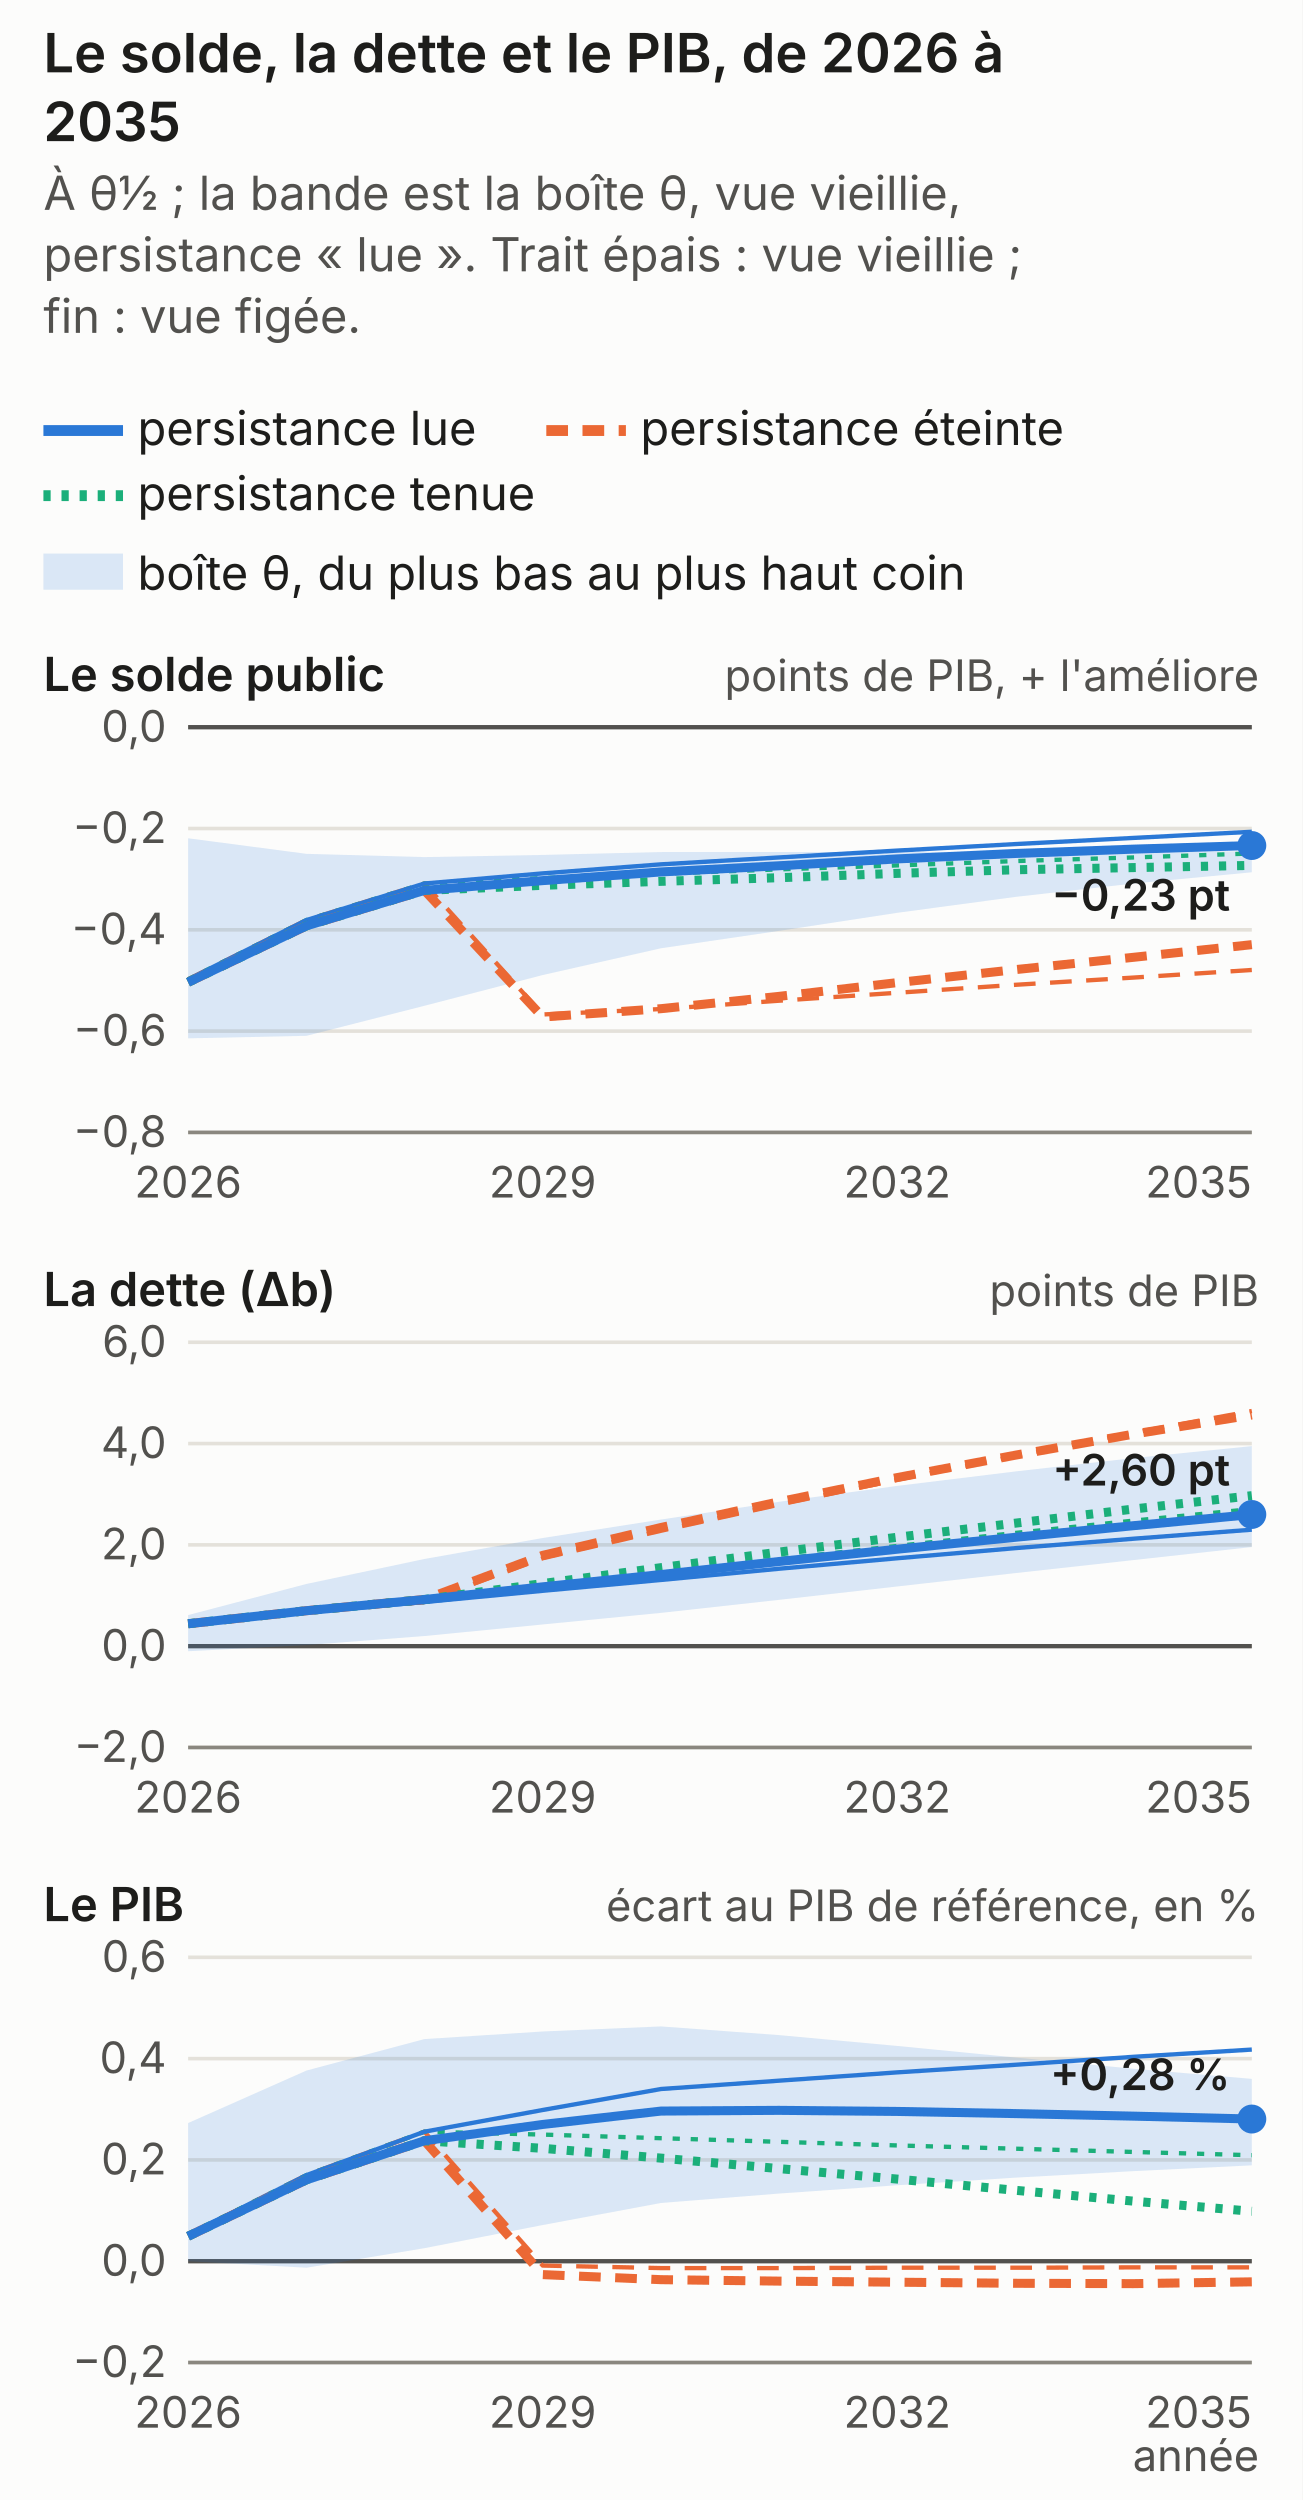
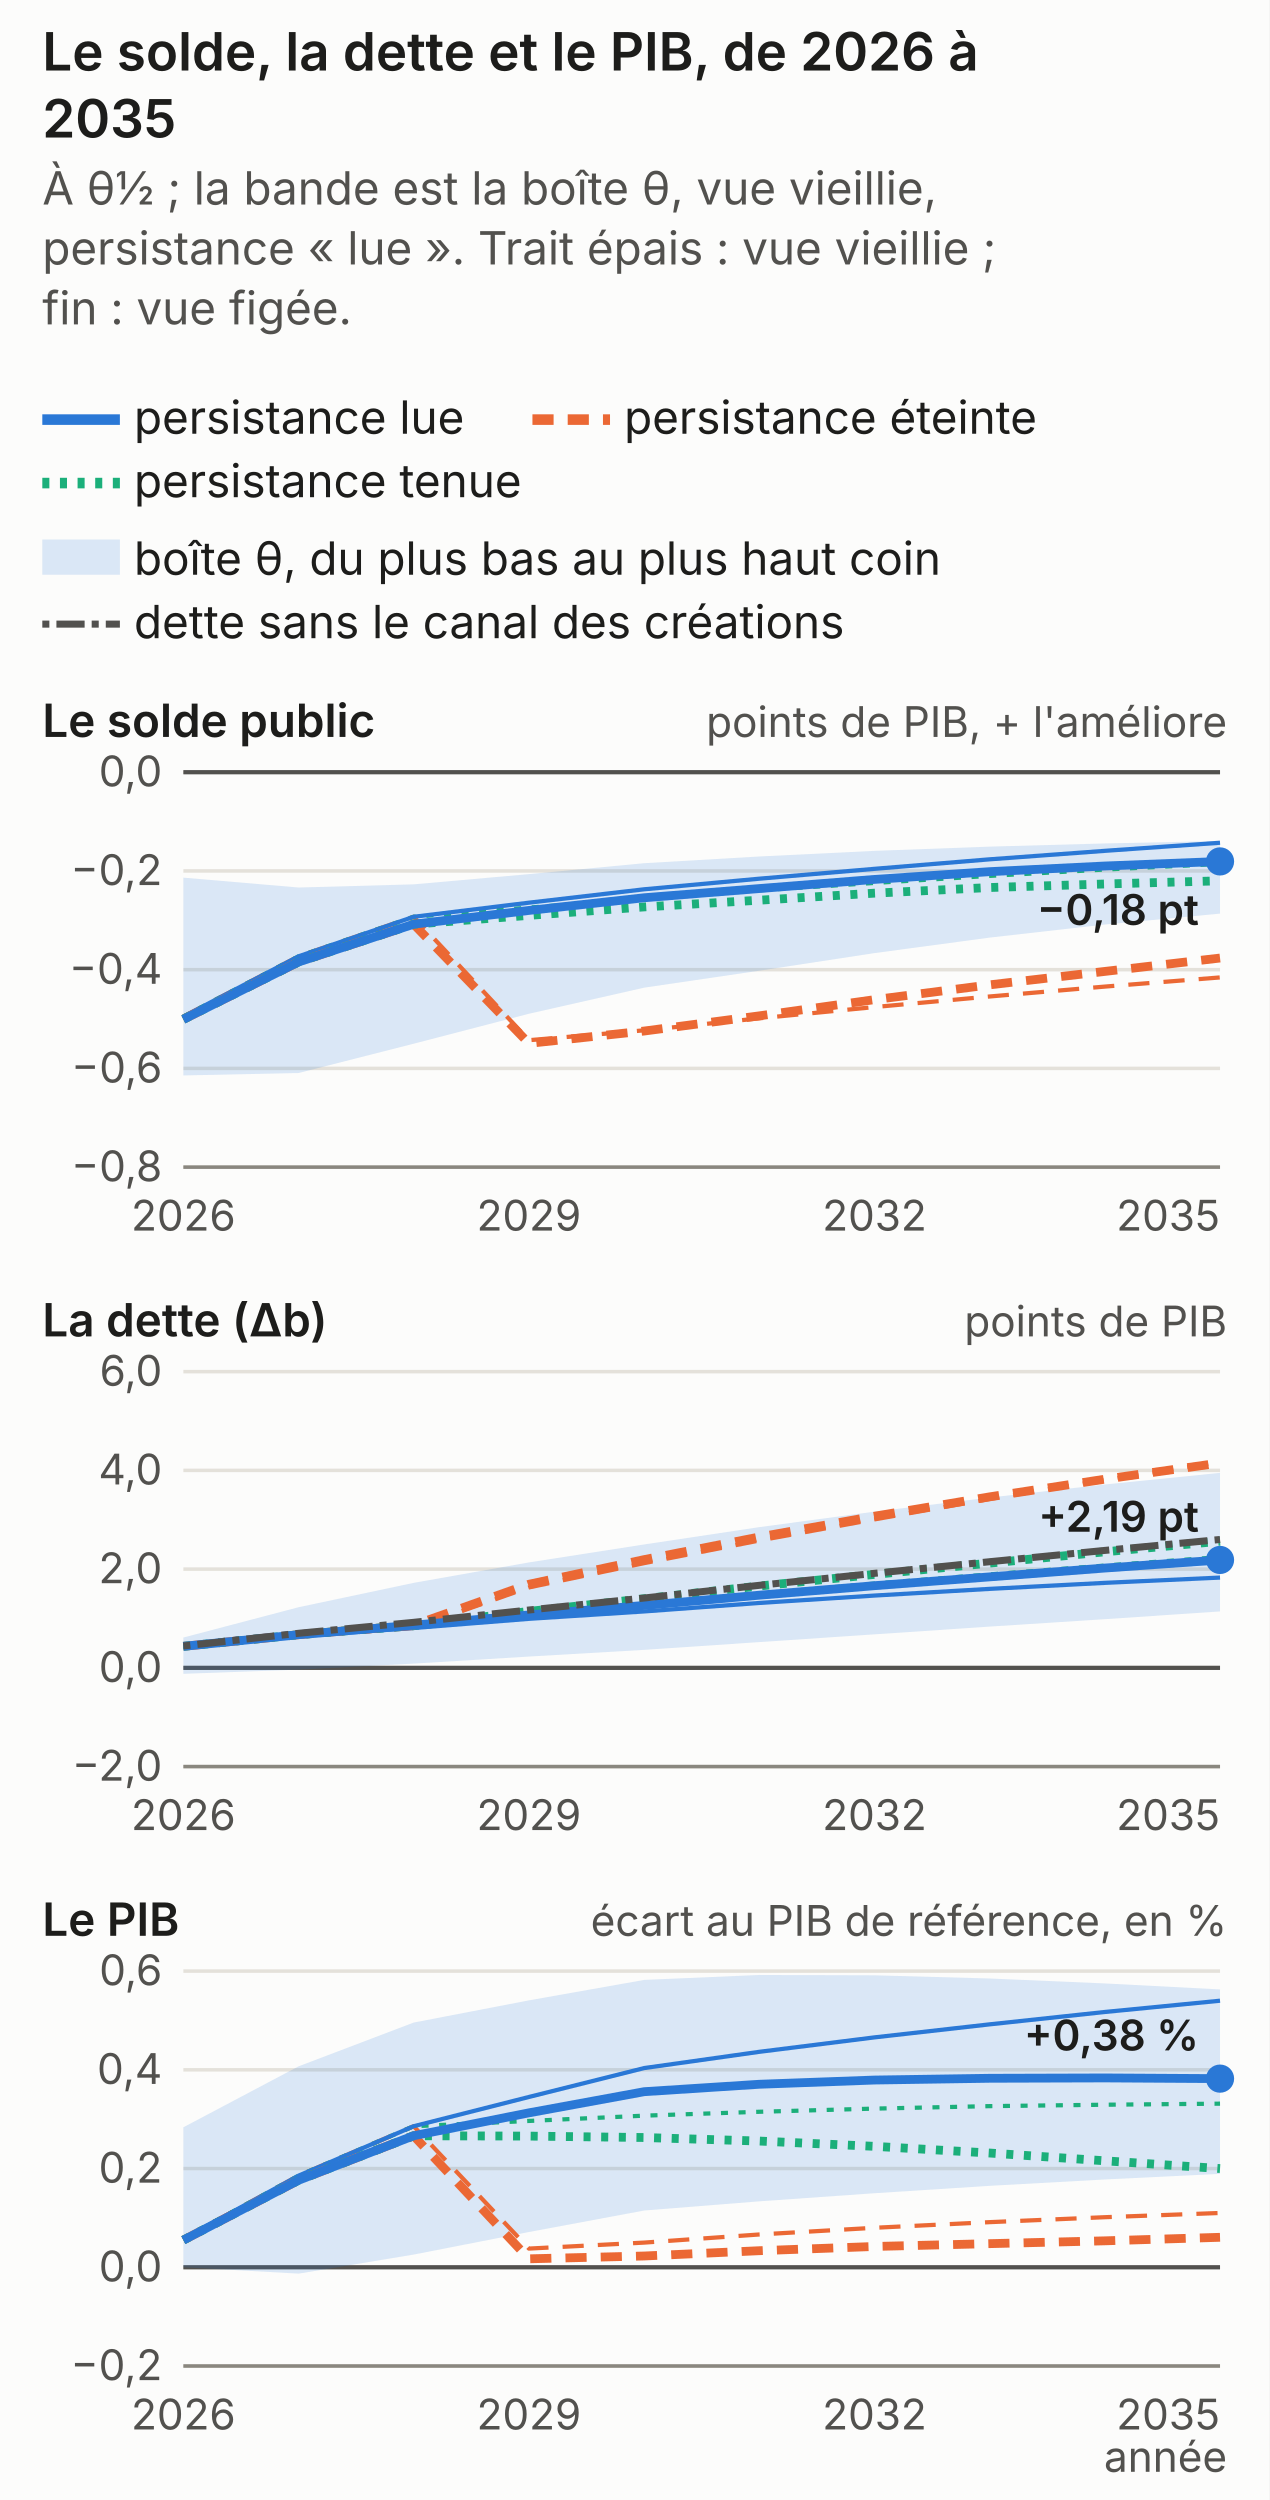
- <svg xmlns="http://www.w3.org/2000/svg" viewBox="0 0 360 691" width="360" height="691" role="img" aria-labelledby="pres2027_tondelier_programme-trajectoire-t pres2027_tondelier_programme-trajectoire-d" font-size="13">
+ <svg xmlns="http://www.w3.org/2000/svg" viewBox="0 0 360 709" width="360" height="709" role="img" aria-labelledby="pres2027_tondelier_programme-trajectoire-t pres2027_tondelier_programme-trajectoire-d" font-size="13">
  <style>.g-fond{fill:#fcfcfb}.g-encre{fill:#1d1d1b}.g-doux{fill:#52514e}
.g-axe{stroke:#8a877f}.g-grille{stroke:#e4e1da}.g-zero{stroke:#52514e}
.g-s1{stroke:#2a78d6}.g-s2{stroke:#eb6834}.g-s3{stroke:#1baf7a}.g-s4{stroke:#6250d6}
.g-f1{fill:#2a78d6}.g-f2{fill:#eb6834}.g-f3{fill:#1baf7a}.g-f4{fill:#6250d6}
.g-bande{fill:#2a78d6;fill-opacity:.16}.g-plus{fill:#2a78d6}.g-moins{fill:#e34948}
.g-total{fill:#52514e}.g-lien{stroke:#8a877f}.g-sur{fill:#ffffff}
@media (prefers-color-scheme: dark){
.g-fond{fill:#1a1a19}.g-encre{fill:#ece9e2}.g-doux{fill:#c3c2b7}
.g-axe{stroke:#8f8b80}.g-grille{stroke:#33322f}.g-zero{stroke:#c3c2b7}
.g-s1{stroke:#3987e5}.g-s2{stroke:#d95926}.g-s3{stroke:#199e70}.g-s4{stroke:#9085e9}
.g-f1{fill:#3987e5}.g-f2{fill:#d95926}.g-f3{fill:#199e70}.g-f4{fill:#9085e9}
.g-bande{fill:#3987e5;fill-opacity:.24}.g-plus{fill:#3987e5}.g-moins{fill:#e66767}
.g-total{fill:#6b6862}.g-lien{stroke:#8f8b80}}
text{font-family:system-ui,-apple-system,"Segoe UI",sans-serif}</style>
-   <rect class="g-fond" fill="#fcfcfb" x="0" y="0" width="360" height="691" />
+   <rect class="g-fond" fill="#fcfcfb" x="0" y="0" width="360" height="709" />
  <text class="g-encre" fill="#1d1d1b" x="12" y="20" text-anchor="start" font-size="15" font-weight="600">Le solde, la dette et le PIB, de 2026 à</text>
  <text class="g-encre" fill="#1d1d1b" x="12" y="39" text-anchor="start" font-size="15" font-weight="600">2035</text>
  <text class="g-doux" fill="#52514e" x="12" y="58" text-anchor="start">À θ½ ; la bande est la boîte θ, vue vieillie,</text>
  <text class="g-doux" fill="#52514e" x="12" y="75" text-anchor="start">persistance « lue ». Trait épais : vue vieillie ;</text>
  <text class="g-doux" fill="#52514e" x="12" y="92" text-anchor="start">fin : vue figée.</text>
  <line class="g-s1" stroke="#2a78d6" stroke-width="3" x1="12" y1="119" x2="34" y2="119" />
  <text class="g-encre" fill="#1d1d1b" x="38" y="123" text-anchor="start">persistance lue</text>
  <line class="g-s2" stroke="#eb6834" stroke-width="3" stroke-dasharray="6 4" x1="151" y1="119" x2="173" y2="119" />
  <text class="g-encre" fill="#1d1d1b" x="177" y="123" text-anchor="start">persistance éteinte</text>
  <line class="g-s3" stroke="#1baf7a" stroke-width="3" stroke-dasharray="2 3" x1="12" y1="137" x2="34" y2="137" />
  <text class="g-encre" fill="#1d1d1b" x="38" y="141" text-anchor="start">persistance tenue</text>
  <rect class="g-bande" fill="#2a78d6" fill-opacity=".16" x="12" y="153" width="22" height="10" />
  <text class="g-encre" fill="#1d1d1b" x="38" y="163" text-anchor="start">boîte θ, du plus bas au plus haut coin</text>
-   <text class="g-encre" fill="#1d1d1b" x="12" y="191" text-anchor="start" font-weight="600">Le solde public</text>
-   <text class="g-doux" fill="#52514e" x="348" y="191" text-anchor="end" font-size="12">points de PIB, + l'améliore</text>
-   <line class="g-grille" stroke="#e4e1da" stroke-width="1" x1="52" y1="313" x2="346" y2="313" />
-   <text class="g-doux" fill="#52514e" x="46" y="317" text-anchor="end" font-size="12">−0,8</text>
-   <line class="g-grille" stroke="#e4e1da" stroke-width="1" x1="52" y1="285" x2="346" y2="285" />
-   <text class="g-doux" fill="#52514e" x="46" y="289" text-anchor="end" font-size="12">−0,6</text>
-   <line class="g-grille" stroke="#e4e1da" stroke-width="1" x1="52" y1="257" x2="346" y2="257" />
-   <text class="g-doux" fill="#52514e" x="46" y="261" text-anchor="end" font-size="12">−0,4</text>
-   <line class="g-grille" stroke="#e4e1da" stroke-width="1" x1="52" y1="229" x2="346" y2="229" />
-   <text class="g-doux" fill="#52514e" x="46" y="233" text-anchor="end" font-size="12">−0,2</text>
-   <line class="g-grille" stroke="#e4e1da" stroke-width="1" x1="52" y1="201" x2="346" y2="201" />
-   <text class="g-doux" fill="#52514e" x="46" y="205" text-anchor="end" font-size="12">0,0</text>
-   <line class="g-zero" stroke="#52514e" stroke-width="1.2" x1="52" y1="201" x2="346" y2="201" />
-   <polygon class="g-bande" fill="#2a78d6" fill-opacity=".16" points="52,231.7 84.7,236 117.3,236.9 150,236.3 182.7,235.5 215.3,235.5 248,235.5 280.7,235.4 313.3,235.4 346,235.3 346,241.1 313.3,244.2 280.7,247.9 248,252.3 215.3,257.3 182.7,262.1 150,269.5 117.3,278 84.7,286.3 52,287" />
-   <polyline class="g-s2" stroke="#eb6834" fill="none" stroke-width="1.2" stroke-dasharray="6 4" stroke-linejoin="round" points="52,270.7 84.7,254.3 117.3,244.2 150,280.4 182.7,278.9 215.3,276.6 248,274.4 280.7,272.2 313.3,270.2 346,268.1" />
-   <polyline class="g-s3" stroke="#1baf7a" fill="none" stroke-width="1.2" stroke-dasharray="2 3" stroke-linejoin="round" points="52,270.7 84.7,254.3 117.3,244.2 150,242.7 182.7,241.5 215.3,240.3 248,239.2 280.7,238 313.3,237 346,235.9" />
-   <polyline class="g-s1" stroke="#2a78d6" fill="none" stroke-width="1.2" stroke-linejoin="round" points="52,270.7 84.7,254.3 117.3,244.2 150,241.4 182.7,238.9 215.3,237 248,235.1 280.7,233.3 313.3,231.6 346,229.9" />
-   <polyline class="g-s2" stroke="#eb6834" fill="none" stroke-width="2.5" stroke-dasharray="6 4" stroke-linejoin="round" points="52,271.5 84.7,255.9 117.3,246.1 150,281.1 182.7,278.8 215.3,275.4 248,271.6 280.7,268 313.3,264.6 346,261.1" />
-   <polyline class="g-s3" stroke="#1baf7a" fill="none" stroke-width="2.5" stroke-dasharray="2 3" stroke-linejoin="round" points="52,271.5 84.7,255.9 117.3,246.1 150,244.7 182.7,243.6 215.3,242.6 248,241.4 280.7,240.4 313.3,239.8 346,239.2" />
-   <polyline class="g-s1" stroke="#2a78d6" fill="none" stroke-width="2.5" stroke-linejoin="round" points="52,271.5 84.7,255.9 117.3,246.1 150,243.4 182.7,241 215.3,239.3 248,237.4 280.7,235.9 313.3,234.7 346,233.7" />
-   <circle class="g-f1" fill="#2a78d6" cx="346" cy="233.7" r="4" />
-   <text class="g-encre" fill="#1d1d1b" x="340" y="251.7" text-anchor="end" font-size="12" font-weight="600">−0,23 pt</text>
-   <line class="g-axe" stroke="#8a877f" stroke-width="1" x1="52" y1="313" x2="346" y2="313" />
-   <text class="g-doux" fill="#52514e" x="52" y="331" text-anchor="middle" font-size="12">2026</text>
-   <text class="g-doux" fill="#52514e" x="150" y="331" text-anchor="middle" font-size="12">2029</text>
-   <text class="g-doux" fill="#52514e" x="248" y="331" text-anchor="middle" font-size="12">2032</text>
-   <text class="g-doux" fill="#52514e" x="346" y="331" text-anchor="end" font-size="12">2035</text>
-   <text class="g-encre" fill="#1d1d1b" x="12" y="361" text-anchor="start" font-weight="600">La dette (Δb)</text>
-   <text class="g-doux" fill="#52514e" x="348" y="361" text-anchor="end" font-size="12">points de PIB</text>
-   <line class="g-grille" stroke="#e4e1da" stroke-width="1" x1="52" y1="483" x2="346" y2="483" />
-   <text class="g-doux" fill="#52514e" x="46" y="487" text-anchor="end" font-size="12">−2,0</text>
-   <line class="g-grille" stroke="#e4e1da" stroke-width="1" x1="52" y1="455" x2="346" y2="455" />
-   <text class="g-doux" fill="#52514e" x="46" y="459" text-anchor="end" font-size="12">0,0</text>
-   <line class="g-grille" stroke="#e4e1da" stroke-width="1" x1="52" y1="427" x2="346" y2="427" />
-   <text class="g-doux" fill="#52514e" x="46" y="431" text-anchor="end" font-size="12">2,0</text>
-   <line class="g-grille" stroke="#e4e1da" stroke-width="1" x1="52" y1="399" x2="346" y2="399" />
-   <text class="g-doux" fill="#52514e" x="46" y="403" text-anchor="end" font-size="12">4,0</text>
-   <line class="g-grille" stroke="#e4e1da" stroke-width="1" x1="52" y1="371" x2="346" y2="371" />
-   <text class="g-doux" fill="#52514e" x="46" y="375" text-anchor="end" font-size="12">6,0</text>
-   <line class="g-zero" stroke="#52514e" stroke-width="1.2" x1="52" y1="455" x2="346" y2="455" />
-   <polygon class="g-bande" fill="#2a78d6" fill-opacity=".16" points="52,446.4 84.7,437.8 117.3,430.9 150,425.1 182.7,420 215.3,415.1 248,410.7 280.7,406.7 313.3,403 346,399.7 346,427.6 313.3,431.2 280.7,434.8 248,438.5 215.3,442.2 182.7,445.8 150,449 117.3,452.2 84.7,454.7 52,456.4" />
-   <polyline class="g-s2" stroke="#eb6834" fill="none" stroke-width="1.2" stroke-dasharray="6 4" stroke-linejoin="round" points="52,448.9 84.7,445.6 117.3,442.8 150,430.7 182.7,423.1 215.3,415.9 248,409 280.7,402.4 313.3,396 346,390" />
-   <polyline class="g-s3" stroke="#1baf7a" fill="none" stroke-width="1.2" stroke-dasharray="2 3" stroke-linejoin="round" points="52,448.9 84.7,445.6 117.3,442.8 150,438.7 182.7,434.8 215.3,430.9 248,427.3 280.7,423.7 313.3,420.3 346,417.1" />
-   <polyline class="g-s1" stroke="#2a78d6" fill="none" stroke-width="1.2" stroke-linejoin="round" points="52,448.9 84.7,445.6 117.3,442.8 150,439.7 182.7,436.7 215.3,433.6 248,430.7 280.7,427.9 313.3,425.3 346,422.8" />
-   <polyline class="g-s2" stroke="#eb6834" fill="none" stroke-width="2.5" stroke-dasharray="6 4" stroke-linejoin="round" points="52,448.8 84.7,445.2 117.3,442.1 150,429.9 182.7,422.2 215.3,415.1 248,408.4 280.7,402.2 313.3,396.4 346,391.1" />
-   <polyline class="g-s3" stroke="#1baf7a" fill="none" stroke-width="2.5" stroke-dasharray="2 3" stroke-linejoin="round" points="52,448.8 84.7,445.2 117.3,442.1 150,437.7 182.7,433.3 215.3,429 248,424.9 280.7,421 313.3,417.1 346,413.4" />
-   <polyline class="g-s1" stroke="#2a78d6" fill="none" stroke-width="2.5" stroke-linejoin="round" points="52,448.8 84.7,445.2 117.3,442.1 150,438.6 182.7,435.2 215.3,431.6 248,428.2 280.7,424.9 313.3,421.7 346,418.6" />
-   <circle class="g-f1" fill="#2a78d6" cx="346" cy="418.6" r="4" />
-   <text class="g-encre" fill="#1d1d1b" x="340" y="410.6" text-anchor="end" font-size="12" font-weight="600">+2,60 pt</text>
-   <line class="g-axe" stroke="#8a877f" stroke-width="1" x1="52" y1="483" x2="346" y2="483" />
-   <text class="g-doux" fill="#52514e" x="52" y="501" text-anchor="middle" font-size="12">2026</text>
-   <text class="g-doux" fill="#52514e" x="150" y="501" text-anchor="middle" font-size="12">2029</text>
-   <text class="g-doux" fill="#52514e" x="248" y="501" text-anchor="middle" font-size="12">2032</text>
-   <text class="g-doux" fill="#52514e" x="346" y="501" text-anchor="end" font-size="12">2035</text>
-   <text class="g-encre" fill="#1d1d1b" x="12" y="531" text-anchor="start" font-weight="600">Le PIB</text>
-   <text class="g-doux" fill="#52514e" x="348" y="531" text-anchor="end" font-size="12">écart au PIB de référence, en %</text>
-   <line class="g-grille" stroke="#e4e1da" stroke-width="1" x1="52" y1="653" x2="346" y2="653" />
-   <text class="g-doux" fill="#52514e" x="46" y="657" text-anchor="end" font-size="12">−0,2</text>
-   <line class="g-grille" stroke="#e4e1da" stroke-width="1" x1="52" y1="625" x2="346" y2="625" />
-   <text class="g-doux" fill="#52514e" x="46" y="629" text-anchor="end" font-size="12">0,0</text>
-   <line class="g-grille" stroke="#e4e1da" stroke-width="1" x1="52" y1="597" x2="346" y2="597" />
-   <text class="g-doux" fill="#52514e" x="46" y="601" text-anchor="end" font-size="12">0,2</text>
-   <line class="g-grille" stroke="#e4e1da" stroke-width="1" x1="52" y1="569" x2="346" y2="569" />
-   <text class="g-doux" fill="#52514e" x="46" y="573" text-anchor="end" font-size="12">0,4</text>
-   <line class="g-grille" stroke="#e4e1da" stroke-width="1" x1="52" y1="541" x2="346" y2="541" />
-   <text class="g-doux" fill="#52514e" x="46" y="545" text-anchor="end" font-size="12">0,6</text>
-   <line class="g-zero" stroke="#52514e" stroke-width="1.2" x1="52" y1="625" x2="346" y2="625" />
-   <polygon class="g-bande" fill="#2a78d6" fill-opacity=".16" points="52,586.8 84.7,572.3 117.3,563.6 150,561.5 182.7,560.1 215.3,562.5 248,565.5 280.7,568.7 313.3,571.8 346,574.6 346,598.5 313.3,600.1 280.7,601.9 248,604 215.3,606.3 182.7,608.9 150,615 117.3,621.4 84.7,626.8 52,625" />
-   <polyline class="g-s2" stroke="#eb6834" fill="none" stroke-width="1.2" stroke-dasharray="6 4" stroke-linejoin="round" points="52,617.7 84.7,601.2 117.3,589.2 150,626.2 182.7,626.9 215.3,626.9 248,626.8 280.7,626.8 313.3,626.7 346,626.7" />
-   <polyline class="g-s3" stroke="#1baf7a" fill="none" stroke-width="1.2" stroke-dasharray="2 3" stroke-linejoin="round" points="52,617.7 84.7,601.2 117.3,589.2 150,590 182.7,591 215.3,592 248,593 280.7,593.9 313.3,594.8 346,595.7" />
-   <polyline class="g-s1" stroke="#2a78d6" fill="none" stroke-width="1.2" stroke-linejoin="round" points="52,617.7 84.7,601.2 117.3,589.2 150,583.2 182.7,577.4 215.3,575.1 248,572.8 280.7,570.7 313.3,568.5 346,566.5" />
-   <polyline class="g-s2" stroke="#eb6834" fill="none" stroke-width="2.5" stroke-dasharray="6 4" stroke-linejoin="round" points="52,618.1 84.7,602.5 117.3,591.7 150,628.7 182.7,630.1 215.3,630.5 248,630.8 280.7,631.1 313.3,631.2 346,630.7" />
-   <polyline class="g-s3" stroke="#1baf7a" fill="none" stroke-width="2.5" stroke-dasharray="2 3" stroke-linejoin="round" points="52,618.1 84.7,602.5 117.3,591.7 150,593.8 182.7,596.5 215.3,599.4 248,602.3 280.7,605.4 313.3,608.4 346,611.2" />
-   <polyline class="g-s1" stroke="#2a78d6" fill="none" stroke-width="2.5" stroke-linejoin="round" points="52,618.1 84.7,602.5 117.3,591.7 150,587.2 182.7,583.5 215.3,583.3 248,583.6 280.7,584.2 313.3,584.9 346,585.7" />
-   <circle class="g-f1" fill="#2a78d6" cx="346" cy="585.7" r="4" />
-   <text class="g-encre" fill="#1d1d1b" x="340" y="577.7" text-anchor="end" font-size="12" font-weight="600">+0,28 %</text>
-   <line class="g-axe" stroke="#8a877f" stroke-width="1" x1="52" y1="653" x2="346" y2="653" />
-   <text class="g-doux" fill="#52514e" x="52" y="671" text-anchor="middle" font-size="12">2026</text>
-   <text class="g-doux" fill="#52514e" x="150" y="671" text-anchor="middle" font-size="12">2029</text>
-   <text class="g-doux" fill="#52514e" x="248" y="671" text-anchor="middle" font-size="12">2032</text>
-   <text class="g-doux" fill="#52514e" x="346" y="671" text-anchor="end" font-size="12">2035</text>
-   <text class="g-doux" fill="#52514e" x="348" y="683" text-anchor="end" font-size="12">année</text>
+   <line class="g-zero" stroke="#52514e" stroke-width="2" stroke-dasharray="2 2 8 2" x1="12" y1="177" x2="34" y2="177" />
+   <text class="g-encre" fill="#1d1d1b" x="38" y="181" text-anchor="start">dette sans le canal des créations</text>
+   <text class="g-encre" fill="#1d1d1b" x="12" y="209" text-anchor="start" font-weight="600">Le solde public</text>
+   <text class="g-doux" fill="#52514e" x="348" y="209" text-anchor="end" font-size="12">points de PIB, + l'améliore</text>
+   <line class="g-grille" stroke="#e4e1da" stroke-width="1" x1="52" y1="331" x2="346" y2="331" />
+   <text class="g-doux" fill="#52514e" x="46" y="335" text-anchor="end" font-size="12">−0,8</text>
+   <line class="g-grille" stroke="#e4e1da" stroke-width="1" x1="52" y1="303" x2="346" y2="303" />
+   <text class="g-doux" fill="#52514e" x="46" y="307" text-anchor="end" font-size="12">−0,6</text>
+   <line class="g-grille" stroke="#e4e1da" stroke-width="1" x1="52" y1="275" x2="346" y2="275" />
+   <text class="g-doux" fill="#52514e" x="46" y="279" text-anchor="end" font-size="12">−0,4</text>
+   <line class="g-grille" stroke="#e4e1da" stroke-width="1" x1="52" y1="247" x2="346" y2="247" />
+   <text class="g-doux" fill="#52514e" x="46" y="251" text-anchor="end" font-size="12">−0,2</text>
+   <line class="g-grille" stroke="#e4e1da" stroke-width="1" x1="52" y1="219" x2="346" y2="219" />
+   <text class="g-doux" fill="#52514e" x="46" y="223" text-anchor="end" font-size="12">0,0</text>
+   <line class="g-zero" stroke="#52514e" stroke-width="1.2" x1="52" y1="219" x2="346" y2="219" />
+   <polygon class="g-bande" fill="#2a78d6" fill-opacity=".16" points="52,248.9 84.7,251.7 117.3,250.8 150,247.9 182.7,244.8 215.3,242.9 248,241.3 280.7,240.1 313.3,239.2 346,238.5 346,259.1 313.3,262.2 280.7,265.9 248,270.3 215.3,275.3 182.7,280.1 150,287.5 117.3,296 84.7,304.3 52,305" />
+   <polyline class="g-s2" stroke="#eb6834" fill="none" stroke-width="1.2" stroke-dasharray="6 4" stroke-linejoin="round" points="52,288.3 84.7,271.2 117.3,260 150,295 182.7,292.2 215.3,288.8 248,285.6 280.7,282.6 313.3,279.8 346,277.2" />
+   <polyline class="g-s3" stroke="#1baf7a" fill="none" stroke-width="1.2" stroke-dasharray="2 3" stroke-linejoin="round" points="52,288.3 84.7,271.2 117.3,260 150,257.4 182.7,254.8 215.3,252.5 248,250.4 280.7,248.4 313.3,246.6 346,245" />
+   <polyline class="g-s1" stroke="#2a78d6" fill="none" stroke-width="1.2" stroke-linejoin="round" points="52,288.3 84.7,271.2 117.3,260 150,256 182.7,252.2 215.3,249.2 248,246.4 280.7,243.7 313.3,241.3 346,239" />
+   <polyline class="g-s2" stroke="#eb6834" fill="none" stroke-width="2.5" stroke-dasharray="6 4" stroke-linejoin="round" points="52,289.1 84.7,272.8 117.3,262.1 150,295.9 182.7,292.4 215.3,288.1 248,283.5 280.7,279.3 313.3,275.5 346,271.7" />
+   <polyline class="g-s3" stroke="#1baf7a" fill="none" stroke-width="2.5" stroke-dasharray="2 3" stroke-linejoin="round" points="52,289.1 84.7,272.8 117.3,262.1 150,259.6 182.7,257.2 215.3,255.3 248,253.3 280.7,251.7 313.3,250.7 346,249.8" />
+   <polyline class="g-s1" stroke="#2a78d6" fill="none" stroke-width="2.5" stroke-linejoin="round" points="52,289.1 84.7,272.8 117.3,262.1 150,258.2 182.7,254.6 215.3,252 248,249.4 280.7,247.2 313.3,245.6 346,244.3" />
+   <circle class="g-f1" fill="#2a78d6" cx="346" cy="244.3" r="4" />
+   <text class="g-encre" fill="#1d1d1b" x="340" y="262.3" text-anchor="end" font-size="12" font-weight="600">−0,18 pt</text>
+   <line class="g-axe" stroke="#8a877f" stroke-width="1" x1="52" y1="331" x2="346" y2="331" />
+   <text class="g-doux" fill="#52514e" x="52" y="349" text-anchor="middle" font-size="12">2026</text>
+   <text class="g-doux" fill="#52514e" x="150" y="349" text-anchor="middle" font-size="12">2029</text>
+   <text class="g-doux" fill="#52514e" x="248" y="349" text-anchor="middle" font-size="12">2032</text>
+   <text class="g-doux" fill="#52514e" x="346" y="349" text-anchor="end" font-size="12">2035</text>
+   <text class="g-encre" fill="#1d1d1b" x="12" y="379" text-anchor="start" font-weight="600">La dette (Δb)</text>
+   <text class="g-doux" fill="#52514e" x="348" y="379" text-anchor="end" font-size="12">points de PIB</text>
+   <line class="g-grille" stroke="#e4e1da" stroke-width="1" x1="52" y1="501" x2="346" y2="501" />
+   <text class="g-doux" fill="#52514e" x="46" y="505" text-anchor="end" font-size="12">−2,0</text>
+   <line class="g-grille" stroke="#e4e1da" stroke-width="1" x1="52" y1="473" x2="346" y2="473" />
+   <text class="g-doux" fill="#52514e" x="46" y="477" text-anchor="end" font-size="12">0,0</text>
+   <line class="g-grille" stroke="#e4e1da" stroke-width="1" x1="52" y1="445" x2="346" y2="445" />
+   <text class="g-doux" fill="#52514e" x="46" y="449" text-anchor="end" font-size="12">2,0</text>
+   <line class="g-grille" stroke="#e4e1da" stroke-width="1" x1="52" y1="417" x2="346" y2="417" />
+   <text class="g-doux" fill="#52514e" x="46" y="421" text-anchor="end" font-size="12">4,0</text>
+   <line class="g-grille" stroke="#e4e1da" stroke-width="1" x1="52" y1="389" x2="346" y2="389" />
+   <text class="g-doux" fill="#52514e" x="46" y="393" text-anchor="end" font-size="12">6,0</text>
+   <line class="g-zero" stroke="#52514e" stroke-width="1.2" x1="52" y1="473" x2="346" y2="473" />
+   <polygon class="g-bande" fill="#2a78d6" fill-opacity=".16" points="52,464.4 84.7,455.8 117.3,448.9 150,443.1 182.7,438 215.3,433.1 248,428.7 280.7,424.7 313.3,421 346,417.7 346,457 313.3,459.2 280.7,461.3 248,463.5 215.3,465.7 182.7,467.9 150,469.8 117.3,471.8 84.7,473.5 52,474.7" />
+   <polyline class="g-s2" stroke="#eb6834" fill="none" stroke-width="1.2" stroke-dasharray="6 4" stroke-linejoin="round" points="52,467 84.7,464 117.3,461.7 150,450.2 182.7,443.3 215.3,436.9 248,430.9 280.7,425.1 313.3,419.7 346,414.6" />
+   <polyline class="g-s3" stroke="#1baf7a" fill="none" stroke-width="1.2" stroke-dasharray="2 3" stroke-linejoin="round" points="52,467 84.7,464 117.3,461.7 150,458.2 182.7,455 215.3,452 248,449.1 280.7,446.5 313.3,444 346,441.6" />
+   <polyline class="g-s1" stroke="#2a78d6" fill="none" stroke-width="1.2" stroke-linejoin="round" points="52,467 84.7,464 117.3,461.7 150,459.1 182.7,457 215.3,454.6 248,452.5 280.7,450.6 313.3,448.9 346,447.4" />
+   <polyline class="g-s2" stroke="#eb6834" fill="none" stroke-width="2.5" stroke-dasharray="6 4" stroke-linejoin="round" points="52,466.9 84.7,463.6 117.3,460.9 150,449.3 182.7,442.3 215.3,435.9 248,430 280.7,424.5 313.3,419.5 346,414.9" />
+   <polyline class="g-s3" stroke="#1baf7a" fill="none" stroke-width="2.5" stroke-dasharray="2 3" stroke-linejoin="round" points="52,466.9 84.7,463.6 117.3,460.9 150,457 182.7,453.4 215.3,449.8 248,446.5 280.7,443.3 313.3,440.1 346,437.1" />
+   <polyline class="g-s1" stroke="#2a78d6" fill="none" stroke-width="2.5" stroke-linejoin="round" points="52,466.9 84.7,463.6 117.3,460.9 150,458 182.7,455.3 215.3,452.4 248,449.7 280.7,447.2 313.3,444.7 346,442.4" />
+   <polyline class="g-zero" stroke="#52514e" fill="none" stroke-width="2" stroke-dasharray="2 2 8 2" points="52,466.8 84.7,463.2 117.3,460.1 150,456.6 182.7,453.2 215.3,449.6 248,446.2 280.7,442.9 313.3,439.7 346,436.6" />
+   <circle class="g-f1" fill="#2a78d6" cx="346" cy="442.4" r="4" />
+   <text class="g-encre" fill="#1d1d1b" x="340" y="434.4" text-anchor="end" font-size="12" font-weight="600">+2,19 pt</text>
+   <line class="g-axe" stroke="#8a877f" stroke-width="1" x1="52" y1="501" x2="346" y2="501" />
+   <text class="g-doux" fill="#52514e" x="52" y="519" text-anchor="middle" font-size="12">2026</text>
+   <text class="g-doux" fill="#52514e" x="150" y="519" text-anchor="middle" font-size="12">2029</text>
+   <text class="g-doux" fill="#52514e" x="248" y="519" text-anchor="middle" font-size="12">2032</text>
+   <text class="g-doux" fill="#52514e" x="346" y="519" text-anchor="end" font-size="12">2035</text>
+   <text class="g-encre" fill="#1d1d1b" x="12" y="549" text-anchor="start" font-weight="600">Le PIB</text>
+   <text class="g-doux" fill="#52514e" x="348" y="549" text-anchor="end" font-size="12">écart au PIB de référence, en %</text>
+   <line class="g-grille" stroke="#e4e1da" stroke-width="1" x1="52" y1="671" x2="346" y2="671" />
+   <text class="g-doux" fill="#52514e" x="46" y="675" text-anchor="end" font-size="12">−0,2</text>
+   <line class="g-grille" stroke="#e4e1da" stroke-width="1" x1="52" y1="643" x2="346" y2="643" />
+   <text class="g-doux" fill="#52514e" x="46" y="647" text-anchor="end" font-size="12">0,0</text>
+   <line class="g-grille" stroke="#e4e1da" stroke-width="1" x1="52" y1="615" x2="346" y2="615" />
+   <text class="g-doux" fill="#52514e" x="46" y="619" text-anchor="end" font-size="12">0,2</text>
+   <line class="g-grille" stroke="#e4e1da" stroke-width="1" x1="52" y1="587" x2="346" y2="587" />
+   <text class="g-doux" fill="#52514e" x="46" y="591" text-anchor="end" font-size="12">0,4</text>
+   <line class="g-grille" stroke="#e4e1da" stroke-width="1" x1="52" y1="559" x2="346" y2="559" />
+   <text class="g-doux" fill="#52514e" x="46" y="563" text-anchor="end" font-size="12">0,6</text>
+   <line class="g-zero" stroke="#52514e" stroke-width="1.2" x1="52" y1="643" x2="346" y2="643" />
+   <polygon class="g-bande" fill="#2a78d6" fill-opacity=".16" points="52,603.3 84.7,586 117.3,573.6 150,567.3 182.7,561.5 215.3,560.1 248,560.2 280.7,561.1 313.3,562.5 346,564.2 346,616.5 313.3,618.1 280.7,619.9 248,622 215.3,624.3 182.7,626.9 150,633 117.3,639.4 84.7,644.8 52,643" />
+   <polyline class="g-s2" stroke="#eb6834" fill="none" stroke-width="1.2" stroke-dasharray="6 4" stroke-linejoin="round" points="52,634.9 84.7,617 117.3,603 150,637.7 182.7,636 215.3,633.7 248,631.8 280.7,630.2 313.3,628.8 346,627.6" />
+   <polyline class="g-s3" stroke="#1baf7a" fill="none" stroke-width="1.2" stroke-dasharray="2 3" stroke-linejoin="round" points="52,634.9 84.7,617 117.3,603 150,601.5 182.7,600 215.3,598.9 248,598 280.7,597.3 313.3,596.9 346,596.6" />
+   <polyline class="g-s1" stroke="#2a78d6" fill="none" stroke-width="1.2" stroke-linejoin="round" points="52,634.9 84.7,617 117.3,603 150,594.7 182.7,586.5 215.3,581.9 248,577.8 280.7,574.1 313.3,570.6 346,567.4" />
+   <polyline class="g-s2" stroke="#eb6834" fill="none" stroke-width="2.5" stroke-dasharray="6 4" stroke-linejoin="round" points="52,635.3 84.7,618.3 117.3,605.7 150,640.6 182.7,639.8 215.3,638.3 248,637.1 280.7,636.3 313.3,635.5 346,634.5" />
+   <polyline class="g-s3" stroke="#1baf7a" fill="none" stroke-width="2.5" stroke-dasharray="2 3" stroke-linejoin="round" points="52,635.3 84.7,618.3 117.3,605.7 150,605.8 182.7,606.2 215.3,607.2 248,608.7 280.7,610.6 313.3,612.8 346,615" />
+   <polyline class="g-s1" stroke="#2a78d6" fill="none" stroke-width="2.5" stroke-linejoin="round" points="52,635.3 84.7,618.3 117.3,605.7 150,599.2 182.7,593.2 215.3,591.1 248,589.9 280.7,589.4 313.3,589.3 346,589.5" />
+   <circle class="g-f1" fill="#2a78d6" cx="346" cy="589.5" r="4" />
+   <text class="g-encre" fill="#1d1d1b" x="340" y="581.5" text-anchor="end" font-size="12" font-weight="600">+0,38 %</text>
+   <line class="g-axe" stroke="#8a877f" stroke-width="1" x1="52" y1="671" x2="346" y2="671" />
+   <text class="g-doux" fill="#52514e" x="52" y="689" text-anchor="middle" font-size="12">2026</text>
+   <text class="g-doux" fill="#52514e" x="150" y="689" text-anchor="middle" font-size="12">2029</text>
+   <text class="g-doux" fill="#52514e" x="248" y="689" text-anchor="middle" font-size="12">2032</text>
+   <text class="g-doux" fill="#52514e" x="346" y="689" text-anchor="end" font-size="12">2035</text>
+   <text class="g-doux" fill="#52514e" x="348" y="701" text-anchor="end" font-size="12">année</text>
</svg>
